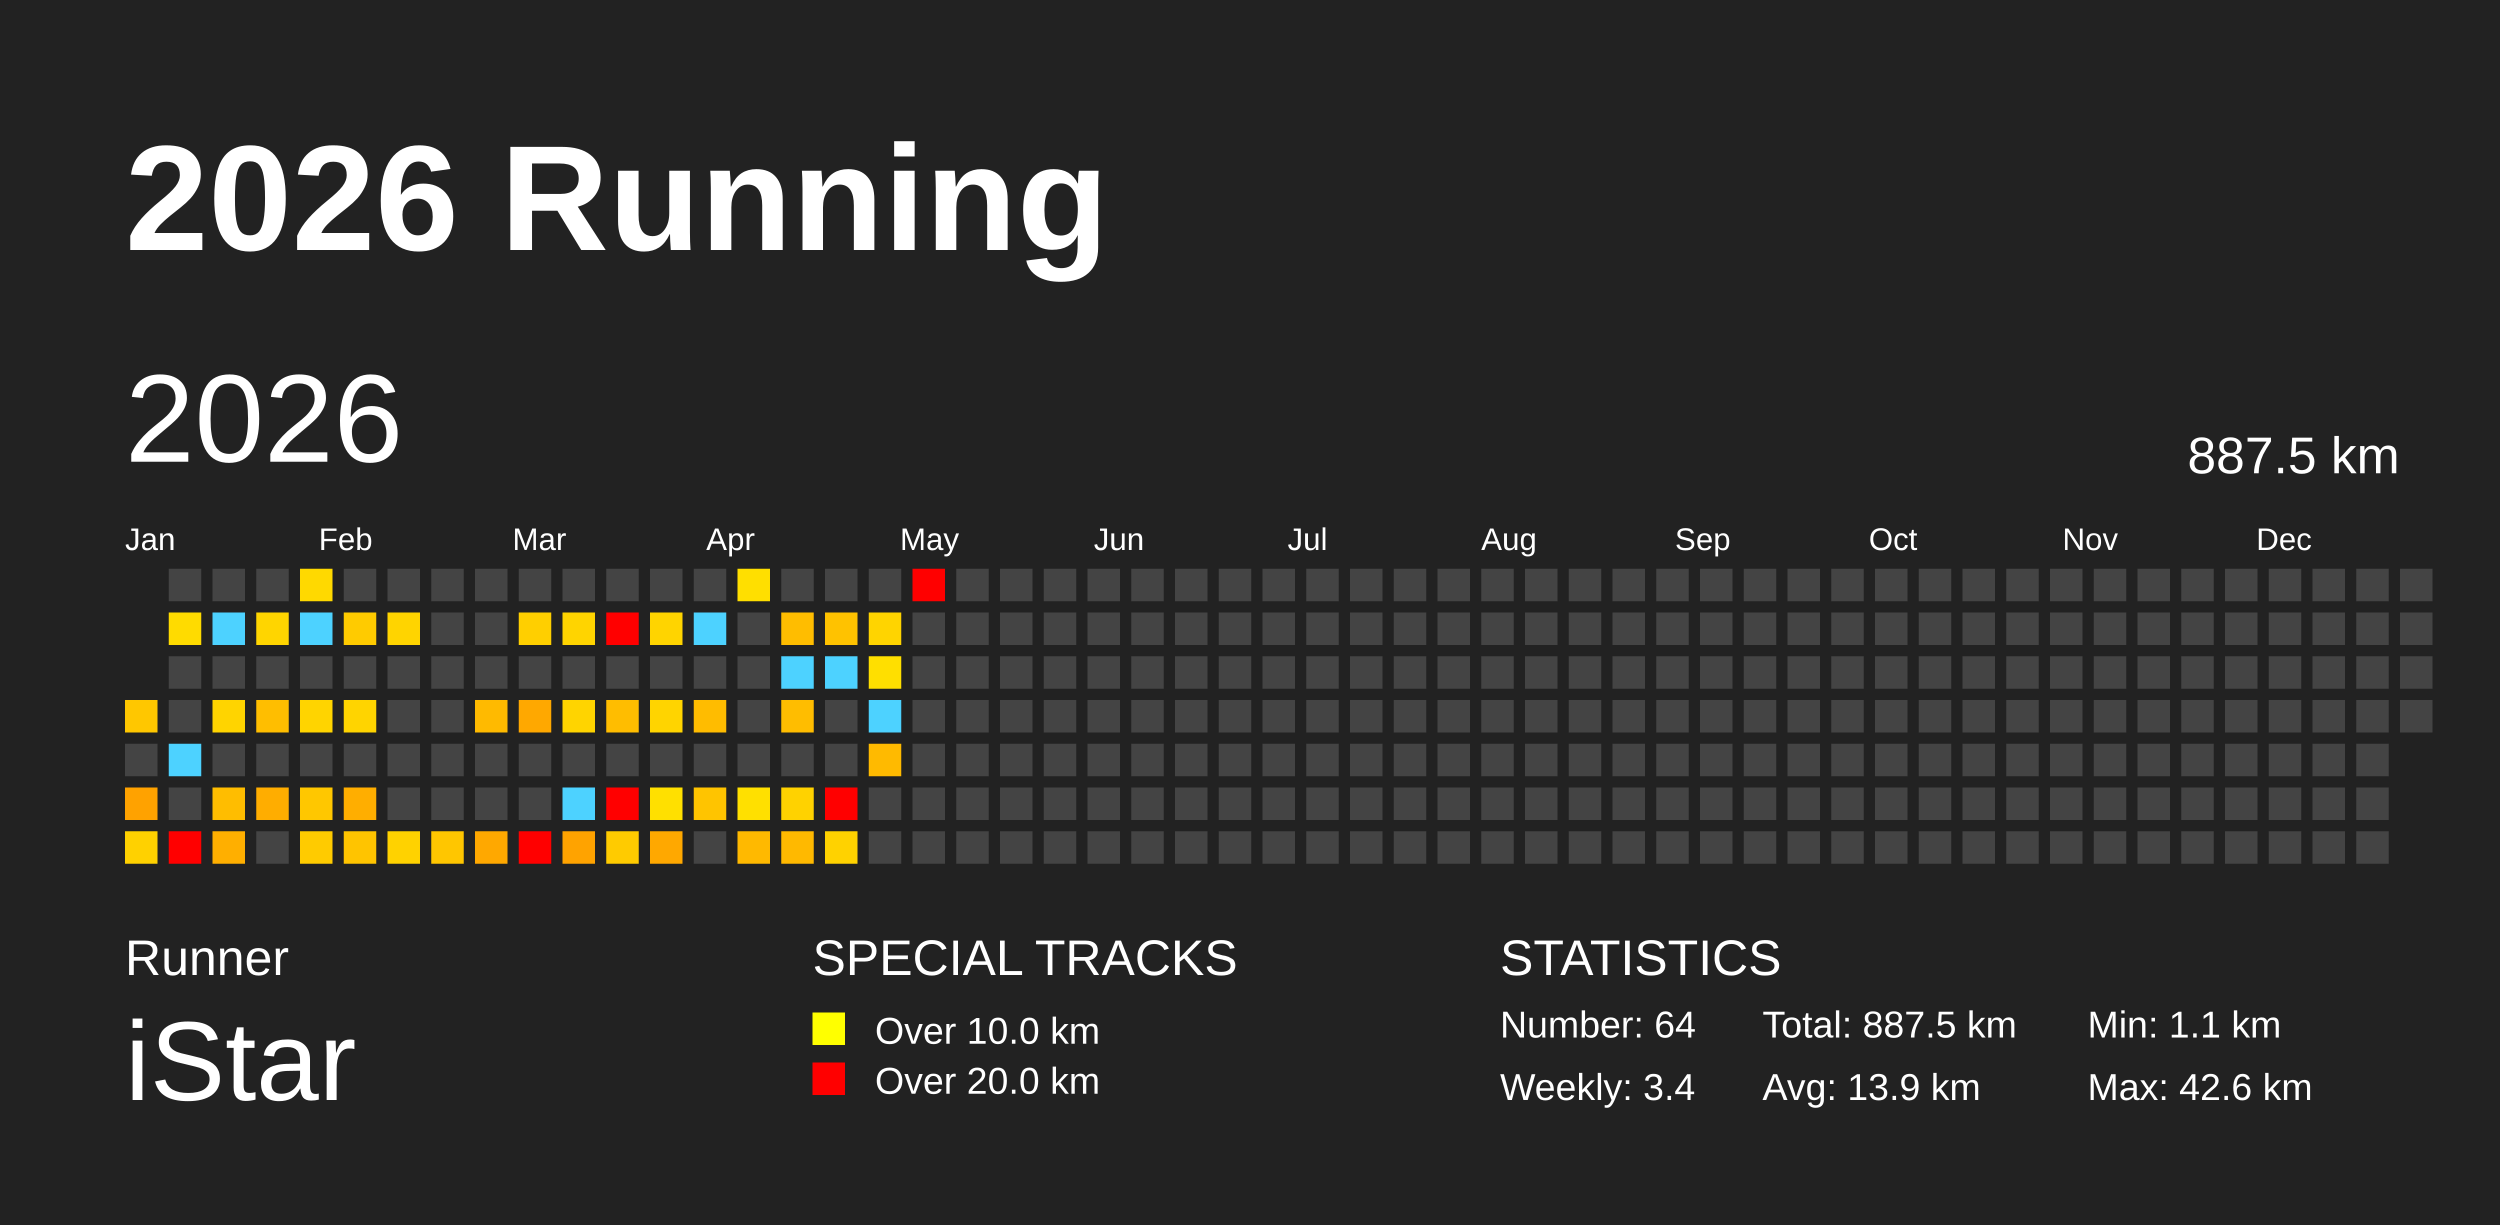
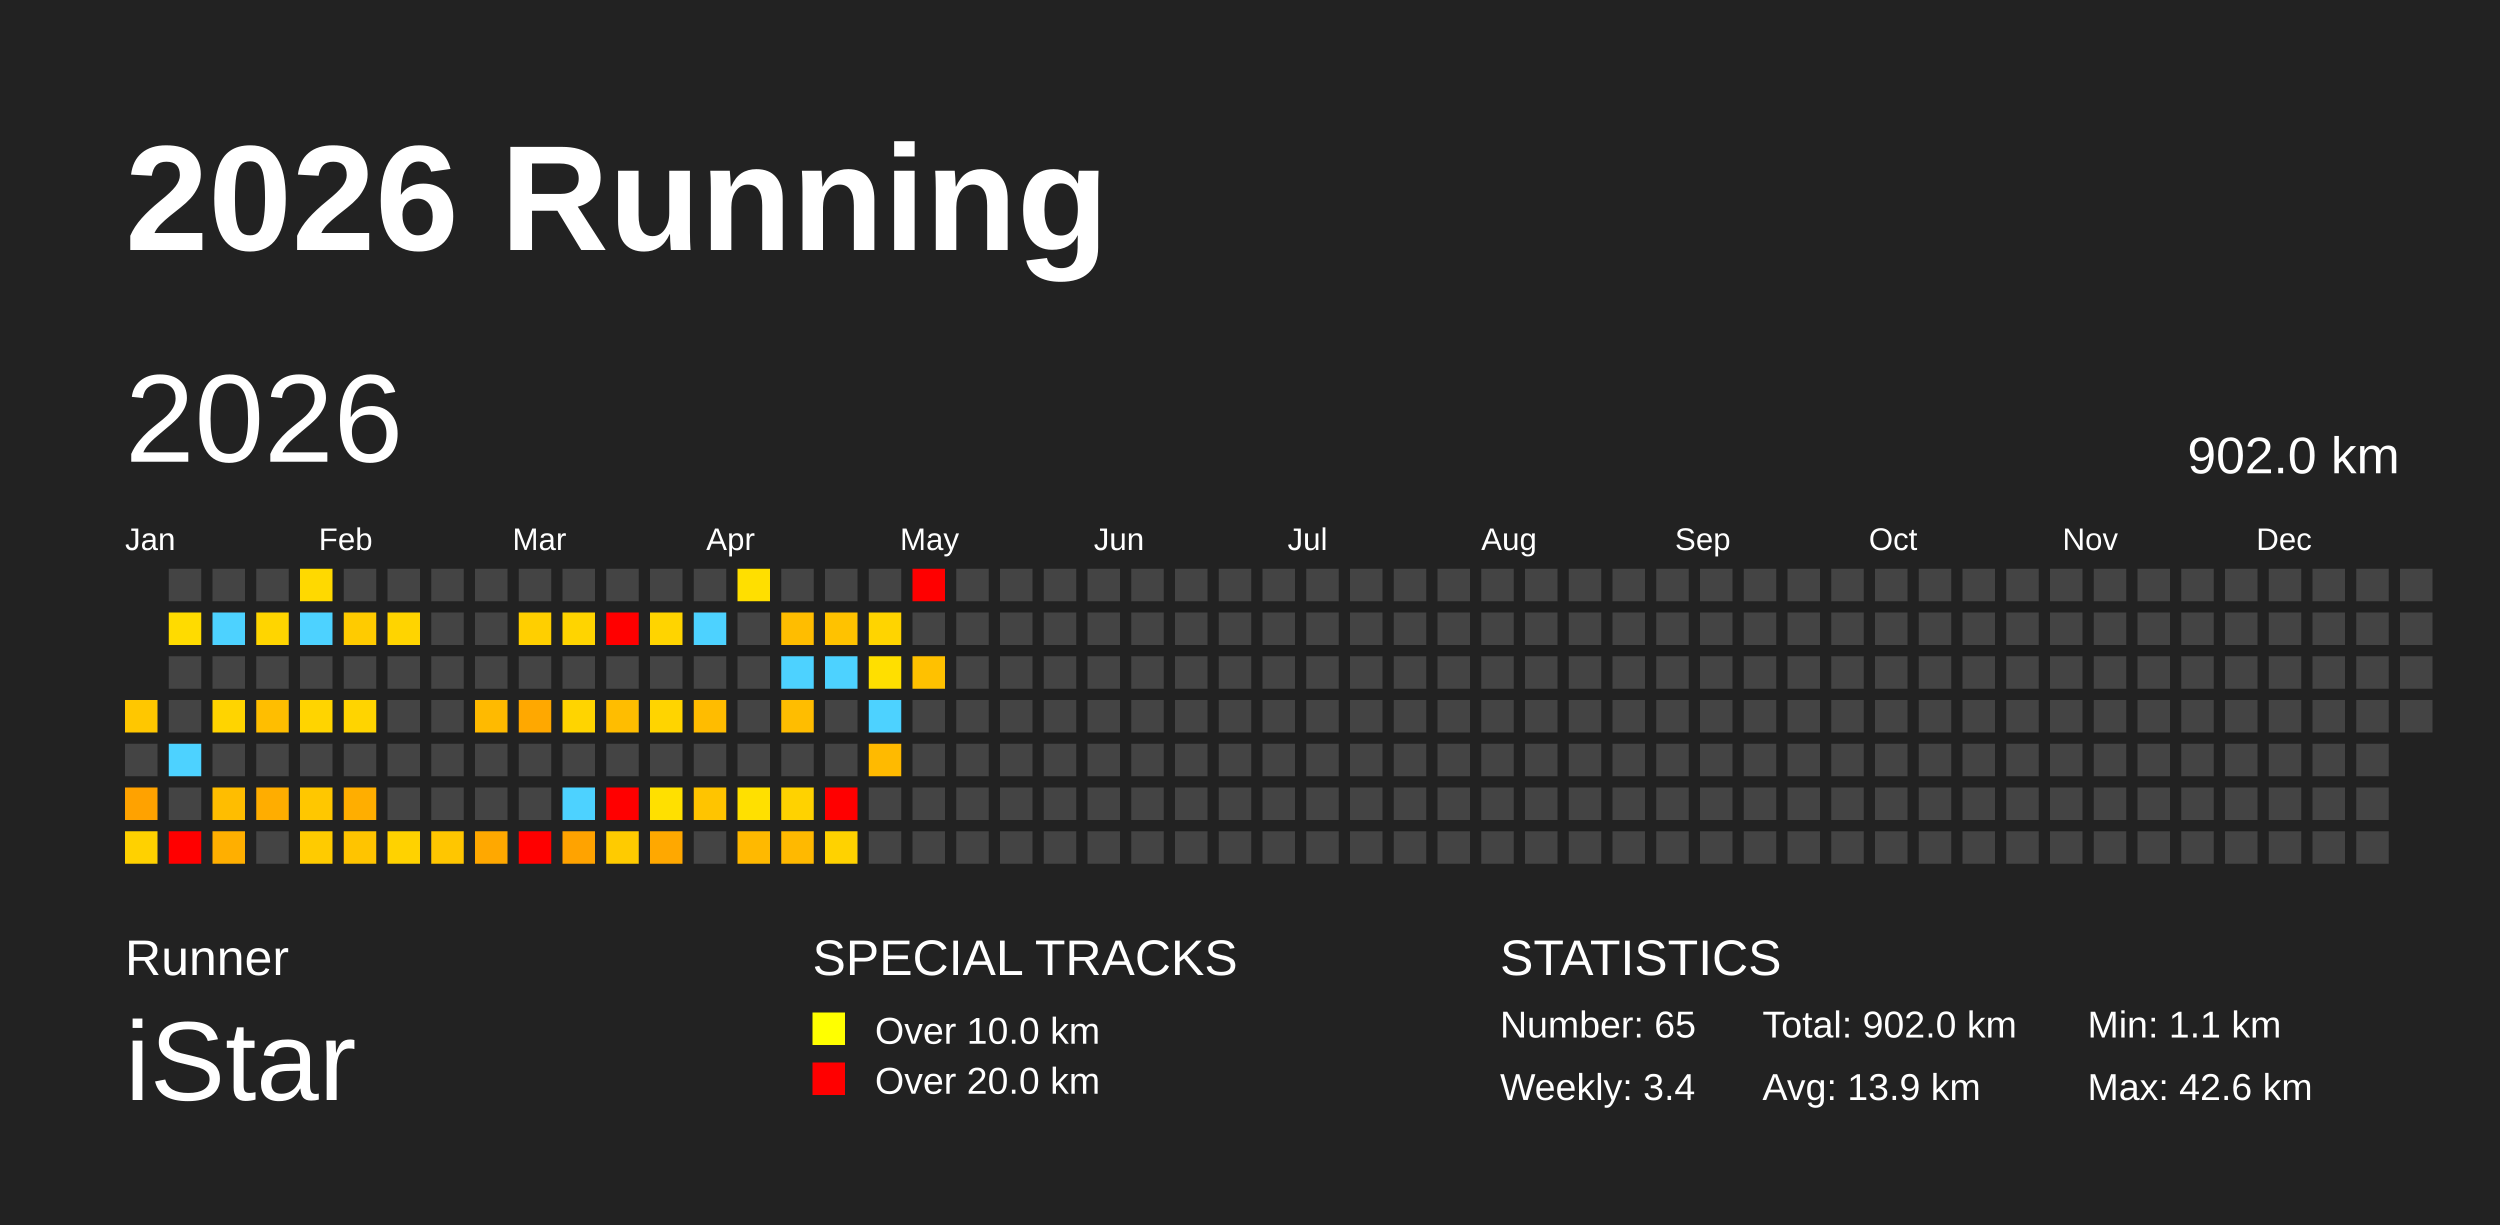
<svg xmlns="http://www.w3.org/2000/svg" baseProfile="full" height="98mm" version="1.1" viewBox="0,0,200,98" width="200mm">
  <defs />
  <rect fill="#222222" height="98" width="200" x="0" y="0" />
  <text fill="#FFFFFF" style="font-size:12px; font-family:Arial; font-weight:bold;" x="10" y="20">2026 Running</text>
  <text fill="#FFFFFF" style="font-size:4px; font-family:Arial" x="10" y="78">Runner</text>
  <text fill="#FFFFFF" style="font-size:9px; font-family:Arial" x="10" y="88">iStar</text>
  <text fill="#FFFFFF" style="font-size:4px; font-family:Arial" x="65" y="78">SPECIAL TRACKS</text>
  <rect fill="yellow" height="2.6" width="2.6" x="65" y="81" />
  <text fill="#FFFFFF" style="font-size:3px; font-family:Arial" x="70" y="83.5">Over 10.0 km</text>
  <rect fill="red" height="2.6" width="2.6" x="65" y="85" />
  <text fill="#FFFFFF" style="font-size:3px; font-family:Arial" x="70" y="87.5">Over 20.0 km</text>
  <text fill="#FFFFFF" style="font-size:4px; font-family:Arial" x="120" y="78">STATISTICS</text>
-   <text fill="#FFFFFF" style="font-size:3px; font-family:Arial" x="120" y="83">Number: 64</text>
+   <text fill="#FFFFFF" style="font-size:3px; font-family:Arial" x="120" y="83">Number: 65</text>
  <text fill="#FFFFFF" style="font-size:3px; font-family:Arial" x="120" y="88">Weekly: 3.4</text>
-   <text fill="#FFFFFF" style="font-size:3px; font-family:Arial" x="141" y="83">Total: 887.5 km</text>
+   <text fill="#FFFFFF" style="font-size:3px; font-family:Arial" x="141" y="83">Total: 902.0 km</text>
  <text fill="#FFFFFF" style="font-size:3px; font-family:Arial" x="141" y="88">Avg: 13.9 km</text>
  <text fill="#FFFFFF" style="font-size:3px; font-family:Arial" x="167" y="83">Min: 1.1 km</text>
  <text fill="#FFFFFF" style="font-size:3px; font-family:Arial" x="167" y="88">Max: 42.6 km</text>
  <text dominant-baseline="hanging" fill="#FFFFFF" style="font-size:10.0px; font-family:Arial;" x="10" y="30">2026</text>
-   <text dominant-baseline="hanging" fill="#FFFFFF" style="font-size:4.125px; font-family:Arial;" x="175" y="35">887.5 km</text>
+   <text dominant-baseline="hanging" fill="#FFFFFF" style="font-size:4.125px; font-family:Arial;" x="175" y="35">902.0 km</text>
  <text fill="#FFFFFF" style="font-size:2.5px; font-family:Arial" x="10.0" y="44">Jan</text>
  <text fill="#FFFFFF" style="font-size:2.5px; font-family:Arial" x="25.5" y="44">Feb</text>
  <text fill="#FFFFFF" style="font-size:2.5px; font-family:Arial" x="41.0" y="44">Mar</text>
  <text fill="#FFFFFF" style="font-size:2.5px; font-family:Arial" x="56.5" y="44">Apr</text>
  <text fill="#FFFFFF" style="font-size:2.5px; font-family:Arial" x="72.0" y="44">May</text>
  <text fill="#FFFFFF" style="font-size:2.5px; font-family:Arial" x="87.5" y="44">Jun</text>
  <text fill="#FFFFFF" style="font-size:2.5px; font-family:Arial" x="103.0" y="44">Jul</text>
  <text fill="#FFFFFF" style="font-size:2.5px; font-family:Arial" x="118.5" y="44">Aug</text>
  <text fill="#FFFFFF" style="font-size:2.5px; font-family:Arial" x="134.0" y="44">Sep</text>
  <text fill="#FFFFFF" style="font-size:2.5px; font-family:Arial" x="149.5" y="44">Oct</text>
  <text fill="#FFFFFF" style="font-size:2.5px; font-family:Arial" x="165.0" y="44">Nov</text>
  <text fill="#FFFFFF" style="font-size:2.5px; font-family:Arial" x="180.5" y="44">Dec</text>
  <rect fill="#ffc700" height="2.6" width="2.6" x="10.0" y="56.0" />
  <rect fill="#444444" height="2.6" width="2.6" x="10.0" y="59.5" />
  <rect fill="#ffa200" height="2.6" width="2.6" x="10.0" y="63.0" />
  <rect fill="#ffd100" height="2.6" width="2.6" x="10.0" y="66.5" />
  <rect fill="#444444" height="2.6" width="2.6" x="13.5" y="45.5" />
  <rect fill="#ffdb00" height="2.6" width="2.6" x="13.5" y="49.0" />
  <rect fill="#444444" height="2.6" width="2.6" x="13.5" y="52.5" />
  <rect fill="#444444" height="2.6" width="2.6" x="13.5" y="56.0" />
  <rect fill="#4dd2ff" height="2.6" width="2.6" x="13.5" y="59.5" />
  <rect fill="#444444" height="2.6" width="2.6" x="13.5" y="63.0" />
  <rect fill="red" height="2.6" width="2.6" x="13.5" y="66.5" />
  <rect fill="#444444" height="2.6" width="2.6" x="17.0" y="45.5" />
  <rect fill="#4dd2ff" height="2.6" width="2.6" x="17.0" y="49.0" />
  <rect fill="#444444" height="2.6" width="2.6" x="17.0" y="52.5" />
  <rect fill="#ffd400" height="2.6" width="2.6" x="17.0" y="56.0" />
  <rect fill="#444444" height="2.6" width="2.6" x="17.0" y="59.5" />
  <rect fill="#ffbd00" height="2.6" width="2.6" x="17.0" y="63.0" />
  <rect fill="#ffaf00" height="2.6" width="2.6" x="17.0" y="66.5" />
  <rect fill="#444444" height="2.6" width="2.6" x="20.5" y="45.5" />
  <rect fill="#ffd500" height="2.6" width="2.6" x="20.5" y="49.0" />
  <rect fill="#444444" height="2.6" width="2.6" x="20.5" y="52.5" />
  <rect fill="#ffbe00" height="2.6" width="2.6" x="20.5" y="56.0" />
  <rect fill="#444444" height="2.6" width="2.6" x="20.5" y="59.5" />
  <rect fill="#ffad00" height="2.6" width="2.6" x="20.5" y="63.0" />
  <rect fill="#444444" height="2.6" width="2.6" x="20.5" y="66.5" />
  <rect fill="#ffd900" height="2.6" width="2.6" x="24.0" y="45.5" />
  <rect fill="#4dd2ff" height="2.6" width="2.6" x="24.0" y="49.0" />
  <rect fill="#444444" height="2.6" width="2.6" x="24.0" y="52.5" />
  <rect fill="#ffd400" height="2.6" width="2.6" x="24.0" y="56.0" />
  <rect fill="#444444" height="2.6" width="2.6" x="24.0" y="59.5" />
  <rect fill="#ffc700" height="2.6" width="2.6" x="24.0" y="63.0" />
  <rect fill="#ffcb00" height="2.6" width="2.6" x="24.0" y="66.5" />
  <rect fill="#444444" height="2.6" width="2.6" x="27.5" y="45.5" />
  <rect fill="#ffcb00" height="2.6" width="2.6" x="27.5" y="49.0" />
  <rect fill="#444444" height="2.6" width="2.6" x="27.5" y="52.5" />
  <rect fill="#ffd400" height="2.6" width="2.6" x="27.5" y="56.0" />
  <rect fill="#444444" height="2.6" width="2.6" x="27.5" y="59.5" />
  <rect fill="#ffae00" height="2.6" width="2.6" x="27.5" y="63.0" />
  <rect fill="#ffc400" height="2.6" width="2.6" x="27.5" y="66.5" />
  <rect fill="#444444" height="2.6" width="2.6" x="31.0" y="45.5" />
  <rect fill="#ffd400" height="2.6" width="2.6" x="31.0" y="49.0" />
  <rect fill="#444444" height="2.6" width="2.6" x="31.0" y="52.5" />
  <rect fill="#444444" height="2.6" width="2.6" x="31.0" y="56.0" />
  <rect fill="#444444" height="2.6" width="2.6" x="31.0" y="59.5" />
  <rect fill="#444444" height="2.6" width="2.6" x="31.0" y="63.0" />
  <rect fill="#ffd200" height="2.6" width="2.6" x="31.0" y="66.5" />
  <rect fill="#444444" height="2.6" width="2.6" x="34.5" y="45.5" />
  <rect fill="#444444" height="2.6" width="2.6" x="34.5" y="49.0" />
  <rect fill="#444444" height="2.6" width="2.6" x="34.5" y="52.5" />
  <rect fill="#444444" height="2.6" width="2.6" x="34.5" y="56.0" />
  <rect fill="#444444" height="2.6" width="2.6" x="34.5" y="59.5" />
  <rect fill="#444444" height="2.6" width="2.6" x="34.5" y="63.0" />
  <rect fill="#ffc600" height="2.6" width="2.6" x="34.5" y="66.5" />
  <rect fill="#444444" height="2.6" width="2.6" x="38.0" y="45.5" />
  <rect fill="#444444" height="2.6" width="2.6" x="38.0" y="49.0" />
  <rect fill="#444444" height="2.6" width="2.6" x="38.0" y="52.5" />
  <rect fill="#ffba00" height="2.6" width="2.6" x="38.0" y="56.0" />
  <rect fill="#444444" height="2.6" width="2.6" x="38.0" y="59.5" />
  <rect fill="#444444" height="2.6" width="2.6" x="38.0" y="63.0" />
  <rect fill="#ffa800" height="2.6" width="2.6" x="38.0" y="66.5" />
  <rect fill="#444444" height="2.6" width="2.6" x="41.5" y="45.5" />
  <rect fill="#ffcf00" height="2.6" width="2.6" x="41.5" y="49.0" />
  <rect fill="#444444" height="2.6" width="2.6" x="41.5" y="52.5" />
  <rect fill="#ffa800" height="2.6" width="2.6" x="41.5" y="56.0" />
  <rect fill="#444444" height="2.6" width="2.6" x="41.5" y="59.5" />
  <rect fill="#444444" height="2.6" width="2.6" x="41.5" y="63.0" />
  <rect fill="red" height="2.6" width="2.6" x="41.5" y="66.5" />
  <rect fill="#444444" height="2.6" width="2.6" x="45.0" y="45.5" />
  <rect fill="#ffd400" height="2.6" width="2.6" x="45.0" y="49.0" />
  <rect fill="#444444" height="2.6" width="2.6" x="45.0" y="52.5" />
  <rect fill="#ffd400" height="2.6" width="2.6" x="45.0" y="56.0" />
  <rect fill="#444444" height="2.6" width="2.6" x="45.0" y="59.5" />
  <rect fill="#4dd2ff" height="2.6" width="2.6" x="45.0" y="63.0" />
  <rect fill="#ffa300" height="2.6" width="2.6" x="45.0" y="66.5" />
  <rect fill="#444444" height="2.6" width="2.6" x="48.5" y="45.5" />
  <rect fill="red" height="2.6" width="2.6" x="48.5" y="49.0" />
  <rect fill="#444444" height="2.6" width="2.6" x="48.5" y="52.5" />
  <rect fill="#ffbd00" height="2.6" width="2.6" x="48.5" y="56.0" />
  <rect fill="#444444" height="2.6" width="2.6" x="48.5" y="59.5" />
  <rect fill="red" height="2.6" width="2.6" x="48.5" y="63.0" />
  <rect fill="#ffcb00" height="2.6" width="2.6" x="48.5" y="66.5" />
  <rect fill="#444444" height="2.6" width="2.6" x="52.0" y="45.5" />
  <rect fill="#ffd400" height="2.6" width="2.6" x="52.0" y="49.0" />
  <rect fill="#444444" height="2.6" width="2.6" x="52.0" y="52.5" />
  <rect fill="#ffd400" height="2.6" width="2.6" x="52.0" y="56.0" />
  <rect fill="#444444" height="2.6" width="2.6" x="52.0" y="59.5" />
  <rect fill="#ffe000" height="2.6" width="2.6" x="52.0" y="63.0" />
  <rect fill="#ffa800" height="2.6" width="2.6" x="52.0" y="66.5" />
  <rect fill="#444444" height="2.6" width="2.6" x="55.5" y="45.5" />
  <rect fill="#4dd2ff" height="2.6" width="2.6" x="55.5" y="49.0" />
  <rect fill="#444444" height="2.6" width="2.6" x="55.5" y="52.5" />
  <rect fill="#ffbc00" height="2.6" width="2.6" x="55.5" y="56.0" />
  <rect fill="#444444" height="2.6" width="2.6" x="55.5" y="59.5" />
  <rect fill="#ffc400" height="2.6" width="2.6" x="55.5" y="63.0" />
  <rect fill="#444444" height="2.6" width="2.6" x="55.5" y="66.5" />
  <rect fill="#ffdf00" height="2.6" width="2.6" x="59.0" y="45.5" />
  <rect fill="#444444" height="2.6" width="2.6" x="59.0" y="49.0" />
  <rect fill="#444444" height="2.6" width="2.6" x="59.0" y="52.5" />
  <rect fill="#444444" height="2.6" width="2.6" x="59.0" y="56.0" />
  <rect fill="#444444" height="2.6" width="2.6" x="59.0" y="59.5" />
  <rect fill="#ffe000" height="2.6" width="2.6" x="59.0" y="63.0" />
  <rect fill="#ffb900" height="2.6" width="2.6" x="59.0" y="66.5" />
  <rect fill="#444444" height="2.6" width="2.6" x="62.5" y="45.5" />
  <rect fill="#ffbd00" height="2.6" width="2.6" x="62.5" y="49.0" />
  <rect fill="#4dd2ff" height="2.6" width="2.6" x="62.5" y="52.5" />
  <rect fill="#ffbd00" height="2.6" width="2.6" x="62.5" y="56.0" />
  <rect fill="#444444" height="2.6" width="2.6" x="62.5" y="59.5" />
  <rect fill="#ffd200" height="2.6" width="2.6" x="62.5" y="63.0" />
  <rect fill="#ffb900" height="2.6" width="2.6" x="62.5" y="66.5" />
  <rect fill="#444444" height="2.6" width="2.6" x="66.0" y="45.5" />
  <rect fill="#ffc200" height="2.6" width="2.6" x="66.0" y="49.0" />
  <rect fill="#4dd2ff" height="2.6" width="2.6" x="66.0" y="52.5" />
  <rect fill="#444444" height="2.6" width="2.6" x="66.0" y="56.0" />
  <rect fill="#444444" height="2.6" width="2.6" x="66.0" y="59.5" />
  <rect fill="red" height="2.6" width="2.6" x="66.0" y="63.0" />
  <rect fill="#ffd200" height="2.6" width="2.6" x="66.0" y="66.5" />
  <rect fill="#444444" height="2.6" width="2.6" x="69.5" y="45.5" />
  <rect fill="#ffd400" height="2.6" width="2.6" x="69.5" y="49.0" />
  <rect fill="#ffdf00" height="2.6" width="2.6" x="69.5" y="52.5" />
  <rect fill="#4dd2ff" height="2.6" width="2.6" x="69.5" y="56.0" />
  <rect fill="#ffba00" height="2.6" width="2.6" x="69.5" y="59.5" />
  <rect fill="#444444" height="2.6" width="2.6" x="69.5" y="63.0" />
  <rect fill="#444444" height="2.6" width="2.6" x="69.5" y="66.5" />
  <rect fill="red" height="2.6" width="2.6" x="73.0" y="45.5" />
  <rect fill="#444444" height="2.6" width="2.6" x="73.0" y="49.0" />
-   <rect fill="#444444" height="2.6" width="2.6" x="73.0" y="52.5" />
+   <rect fill="#ffc100" height="2.6" width="2.6" x="73.0" y="52.5" />
  <rect fill="#444444" height="2.6" width="2.6" x="73.0" y="56.0" />
  <rect fill="#444444" height="2.6" width="2.6" x="73.0" y="59.5" />
  <rect fill="#444444" height="2.6" width="2.6" x="73.0" y="63.0" />
  <rect fill="#444444" height="2.6" width="2.6" x="73.0" y="66.5" />
  <rect fill="#444444" height="2.6" width="2.6" x="76.5" y="45.5" />
  <rect fill="#444444" height="2.6" width="2.6" x="76.5" y="49.0" />
  <rect fill="#444444" height="2.6" width="2.6" x="76.5" y="52.5" />
  <rect fill="#444444" height="2.6" width="2.6" x="76.5" y="56.0" />
  <rect fill="#444444" height="2.6" width="2.6" x="76.5" y="59.5" />
  <rect fill="#444444" height="2.6" width="2.6" x="76.5" y="63.0" />
  <rect fill="#444444" height="2.6" width="2.6" x="76.5" y="66.5" />
  <rect fill="#444444" height="2.6" width="2.6" x="80.0" y="45.5" />
  <rect fill="#444444" height="2.6" width="2.6" x="80.0" y="49.0" />
  <rect fill="#444444" height="2.6" width="2.6" x="80.0" y="52.5" />
  <rect fill="#444444" height="2.6" width="2.6" x="80.0" y="56.0" />
  <rect fill="#444444" height="2.6" width="2.6" x="80.0" y="59.5" />
  <rect fill="#444444" height="2.6" width="2.6" x="80.0" y="63.0" />
  <rect fill="#444444" height="2.6" width="2.6" x="80.0" y="66.5" />
  <rect fill="#444444" height="2.6" width="2.6" x="83.5" y="45.5" />
  <rect fill="#444444" height="2.6" width="2.6" x="83.5" y="49.0" />
  <rect fill="#444444" height="2.6" width="2.6" x="83.5" y="52.5" />
  <rect fill="#444444" height="2.6" width="2.6" x="83.5" y="56.0" />
  <rect fill="#444444" height="2.6" width="2.6" x="83.5" y="59.5" />
  <rect fill="#444444" height="2.6" width="2.6" x="83.5" y="63.0" />
  <rect fill="#444444" height="2.6" width="2.6" x="83.5" y="66.5" />
  <rect fill="#444444" height="2.6" width="2.6" x="87.0" y="45.5" />
  <rect fill="#444444" height="2.6" width="2.6" x="87.0" y="49.0" />
  <rect fill="#444444" height="2.6" width="2.6" x="87.0" y="52.5" />
  <rect fill="#444444" height="2.6" width="2.6" x="87.0" y="56.0" />
  <rect fill="#444444" height="2.6" width="2.6" x="87.0" y="59.5" />
  <rect fill="#444444" height="2.6" width="2.6" x="87.0" y="63.0" />
  <rect fill="#444444" height="2.6" width="2.6" x="87.0" y="66.5" />
  <rect fill="#444444" height="2.6" width="2.6" x="90.5" y="45.5" />
  <rect fill="#444444" height="2.6" width="2.6" x="90.5" y="49.0" />
  <rect fill="#444444" height="2.6" width="2.6" x="90.5" y="52.5" />
  <rect fill="#444444" height="2.6" width="2.6" x="90.5" y="56.0" />
  <rect fill="#444444" height="2.6" width="2.6" x="90.5" y="59.5" />
  <rect fill="#444444" height="2.6" width="2.6" x="90.5" y="63.0" />
  <rect fill="#444444" height="2.6" width="2.6" x="90.5" y="66.5" />
  <rect fill="#444444" height="2.6" width="2.6" x="94.0" y="45.5" />
  <rect fill="#444444" height="2.6" width="2.6" x="94.0" y="49.0" />
  <rect fill="#444444" height="2.6" width="2.6" x="94.0" y="52.5" />
  <rect fill="#444444" height="2.6" width="2.6" x="94.0" y="56.0" />
  <rect fill="#444444" height="2.6" width="2.6" x="94.0" y="59.5" />
  <rect fill="#444444" height="2.6" width="2.6" x="94.0" y="63.0" />
  <rect fill="#444444" height="2.6" width="2.6" x="94.0" y="66.5" />
  <rect fill="#444444" height="2.6" width="2.6" x="97.5" y="45.5" />
  <rect fill="#444444" height="2.6" width="2.6" x="97.5" y="49.0" />
  <rect fill="#444444" height="2.6" width="2.6" x="97.5" y="52.5" />
  <rect fill="#444444" height="2.6" width="2.6" x="97.5" y="56.0" />
  <rect fill="#444444" height="2.6" width="2.6" x="97.5" y="59.5" />
  <rect fill="#444444" height="2.6" width="2.6" x="97.5" y="63.0" />
  <rect fill="#444444" height="2.6" width="2.6" x="97.5" y="66.5" />
  <rect fill="#444444" height="2.6" width="2.6" x="101.0" y="45.5" />
  <rect fill="#444444" height="2.6" width="2.6" x="101.0" y="49.0" />
  <rect fill="#444444" height="2.6" width="2.6" x="101.0" y="52.5" />
  <rect fill="#444444" height="2.6" width="2.6" x="101.0" y="56.0" />
  <rect fill="#444444" height="2.6" width="2.6" x="101.0" y="59.5" />
  <rect fill="#444444" height="2.6" width="2.6" x="101.0" y="63.0" />
  <rect fill="#444444" height="2.6" width="2.6" x="101.0" y="66.5" />
  <rect fill="#444444" height="2.6" width="2.6" x="104.5" y="45.5" />
  <rect fill="#444444" height="2.6" width="2.6" x="104.5" y="49.0" />
  <rect fill="#444444" height="2.6" width="2.6" x="104.5" y="52.5" />
  <rect fill="#444444" height="2.6" width="2.6" x="104.5" y="56.0" />
  <rect fill="#444444" height="2.6" width="2.6" x="104.5" y="59.5" />
  <rect fill="#444444" height="2.6" width="2.6" x="104.5" y="63.0" />
  <rect fill="#444444" height="2.6" width="2.6" x="104.5" y="66.5" />
  <rect fill="#444444" height="2.6" width="2.6" x="108.0" y="45.5" />
  <rect fill="#444444" height="2.6" width="2.6" x="108.0" y="49.0" />
  <rect fill="#444444" height="2.6" width="2.6" x="108.0" y="52.5" />
  <rect fill="#444444" height="2.6" width="2.6" x="108.0" y="56.0" />
  <rect fill="#444444" height="2.6" width="2.6" x="108.0" y="59.5" />
  <rect fill="#444444" height="2.6" width="2.6" x="108.0" y="63.0" />
  <rect fill="#444444" height="2.6" width="2.6" x="108.0" y="66.5" />
  <rect fill="#444444" height="2.6" width="2.6" x="111.5" y="45.5" />
  <rect fill="#444444" height="2.6" width="2.6" x="111.5" y="49.0" />
  <rect fill="#444444" height="2.6" width="2.6" x="111.5" y="52.5" />
  <rect fill="#444444" height="2.6" width="2.6" x="111.5" y="56.0" />
  <rect fill="#444444" height="2.6" width="2.6" x="111.5" y="59.5" />
  <rect fill="#444444" height="2.6" width="2.6" x="111.5" y="63.0" />
  <rect fill="#444444" height="2.6" width="2.6" x="111.5" y="66.5" />
  <rect fill="#444444" height="2.6" width="2.6" x="115.0" y="45.5" />
  <rect fill="#444444" height="2.6" width="2.6" x="115.0" y="49.0" />
  <rect fill="#444444" height="2.6" width="2.6" x="115.0" y="52.5" />
  <rect fill="#444444" height="2.6" width="2.6" x="115.0" y="56.0" />
  <rect fill="#444444" height="2.6" width="2.6" x="115.0" y="59.5" />
  <rect fill="#444444" height="2.6" width="2.6" x="115.0" y="63.0" />
  <rect fill="#444444" height="2.6" width="2.6" x="115.0" y="66.5" />
  <rect fill="#444444" height="2.6" width="2.6" x="118.5" y="45.5" />
  <rect fill="#444444" height="2.6" width="2.6" x="118.5" y="49.0" />
  <rect fill="#444444" height="2.6" width="2.6" x="118.5" y="52.5" />
  <rect fill="#444444" height="2.6" width="2.6" x="118.5" y="56.0" />
  <rect fill="#444444" height="2.6" width="2.6" x="118.5" y="59.5" />
  <rect fill="#444444" height="2.6" width="2.6" x="118.5" y="63.0" />
  <rect fill="#444444" height="2.6" width="2.6" x="118.5" y="66.5" />
  <rect fill="#444444" height="2.6" width="2.6" x="122.0" y="45.5" />
  <rect fill="#444444" height="2.6" width="2.6" x="122.0" y="49.0" />
  <rect fill="#444444" height="2.6" width="2.6" x="122.0" y="52.5" />
  <rect fill="#444444" height="2.6" width="2.6" x="122.0" y="56.0" />
  <rect fill="#444444" height="2.6" width="2.6" x="122.0" y="59.5" />
  <rect fill="#444444" height="2.6" width="2.6" x="122.0" y="63.0" />
  <rect fill="#444444" height="2.6" width="2.6" x="122.0" y="66.5" />
  <rect fill="#444444" height="2.6" width="2.6" x="125.5" y="45.5" />
  <rect fill="#444444" height="2.6" width="2.6" x="125.5" y="49.0" />
  <rect fill="#444444" height="2.6" width="2.6" x="125.5" y="52.5" />
  <rect fill="#444444" height="2.6" width="2.6" x="125.5" y="56.0" />
  <rect fill="#444444" height="2.6" width="2.6" x="125.5" y="59.5" />
  <rect fill="#444444" height="2.6" width="2.6" x="125.5" y="63.0" />
  <rect fill="#444444" height="2.6" width="2.6" x="125.5" y="66.5" />
  <rect fill="#444444" height="2.6" width="2.6" x="129.0" y="45.5" />
  <rect fill="#444444" height="2.6" width="2.6" x="129.0" y="49.0" />
  <rect fill="#444444" height="2.6" width="2.6" x="129.0" y="52.5" />
  <rect fill="#444444" height="2.6" width="2.6" x="129.0" y="56.0" />
  <rect fill="#444444" height="2.6" width="2.6" x="129.0" y="59.5" />
  <rect fill="#444444" height="2.6" width="2.6" x="129.0" y="63.0" />
  <rect fill="#444444" height="2.6" width="2.6" x="129.0" y="66.5" />
  <rect fill="#444444" height="2.6" width="2.6" x="132.5" y="45.5" />
  <rect fill="#444444" height="2.6" width="2.6" x="132.5" y="49.0" />
  <rect fill="#444444" height="2.6" width="2.6" x="132.5" y="52.5" />
  <rect fill="#444444" height="2.6" width="2.6" x="132.5" y="56.0" />
  <rect fill="#444444" height="2.6" width="2.6" x="132.5" y="59.5" />
  <rect fill="#444444" height="2.6" width="2.6" x="132.5" y="63.0" />
  <rect fill="#444444" height="2.6" width="2.6" x="132.5" y="66.5" />
  <rect fill="#444444" height="2.6" width="2.6" x="136.0" y="45.5" />
  <rect fill="#444444" height="2.6" width="2.6" x="136.0" y="49.0" />
  <rect fill="#444444" height="2.6" width="2.6" x="136.0" y="52.5" />
  <rect fill="#444444" height="2.6" width="2.6" x="136.0" y="56.0" />
  <rect fill="#444444" height="2.6" width="2.6" x="136.0" y="59.5" />
  <rect fill="#444444" height="2.6" width="2.6" x="136.0" y="63.0" />
  <rect fill="#444444" height="2.6" width="2.6" x="136.0" y="66.5" />
  <rect fill="#444444" height="2.6" width="2.6" x="139.5" y="45.5" />
  <rect fill="#444444" height="2.6" width="2.6" x="139.5" y="49.0" />
  <rect fill="#444444" height="2.6" width="2.6" x="139.5" y="52.5" />
  <rect fill="#444444" height="2.6" width="2.6" x="139.5" y="56.0" />
  <rect fill="#444444" height="2.6" width="2.6" x="139.5" y="59.5" />
  <rect fill="#444444" height="2.6" width="2.6" x="139.5" y="63.0" />
  <rect fill="#444444" height="2.6" width="2.6" x="139.5" y="66.5" />
  <rect fill="#444444" height="2.6" width="2.6" x="143.0" y="45.5" />
  <rect fill="#444444" height="2.6" width="2.6" x="143.0" y="49.0" />
  <rect fill="#444444" height="2.6" width="2.6" x="143.0" y="52.5" />
  <rect fill="#444444" height="2.6" width="2.6" x="143.0" y="56.0" />
  <rect fill="#444444" height="2.6" width="2.6" x="143.0" y="59.5" />
  <rect fill="#444444" height="2.6" width="2.6" x="143.0" y="63.0" />
  <rect fill="#444444" height="2.6" width="2.6" x="143.0" y="66.5" />
  <rect fill="#444444" height="2.6" width="2.6" x="146.5" y="45.5" />
  <rect fill="#444444" height="2.6" width="2.6" x="146.5" y="49.0" />
  <rect fill="#444444" height="2.6" width="2.6" x="146.5" y="52.5" />
  <rect fill="#444444" height="2.6" width="2.6" x="146.5" y="56.0" />
  <rect fill="#444444" height="2.6" width="2.6" x="146.5" y="59.5" />
  <rect fill="#444444" height="2.6" width="2.6" x="146.5" y="63.0" />
  <rect fill="#444444" height="2.6" width="2.6" x="146.5" y="66.5" />
  <rect fill="#444444" height="2.6" width="2.6" x="150.0" y="45.5" />
  <rect fill="#444444" height="2.6" width="2.6" x="150.0" y="49.0" />
  <rect fill="#444444" height="2.6" width="2.6" x="150.0" y="52.5" />
  <rect fill="#444444" height="2.6" width="2.6" x="150.0" y="56.0" />
  <rect fill="#444444" height="2.6" width="2.6" x="150.0" y="59.5" />
  <rect fill="#444444" height="2.6" width="2.6" x="150.0" y="63.0" />
  <rect fill="#444444" height="2.6" width="2.6" x="150.0" y="66.5" />
  <rect fill="#444444" height="2.6" width="2.6" x="153.5" y="45.5" />
  <rect fill="#444444" height="2.6" width="2.6" x="153.5" y="49.0" />
  <rect fill="#444444" height="2.6" width="2.6" x="153.5" y="52.5" />
  <rect fill="#444444" height="2.6" width="2.6" x="153.5" y="56.0" />
  <rect fill="#444444" height="2.6" width="2.6" x="153.5" y="59.5" />
  <rect fill="#444444" height="2.6" width="2.6" x="153.5" y="63.0" />
  <rect fill="#444444" height="2.6" width="2.6" x="153.5" y="66.5" />
  <rect fill="#444444" height="2.6" width="2.6" x="157.0" y="45.5" />
  <rect fill="#444444" height="2.6" width="2.6" x="157.0" y="49.0" />
  <rect fill="#444444" height="2.6" width="2.6" x="157.0" y="52.5" />
  <rect fill="#444444" height="2.6" width="2.6" x="157.0" y="56.0" />
  <rect fill="#444444" height="2.6" width="2.6" x="157.0" y="59.5" />
  <rect fill="#444444" height="2.6" width="2.6" x="157.0" y="63.0" />
  <rect fill="#444444" height="2.6" width="2.6" x="157.0" y="66.5" />
  <rect fill="#444444" height="2.6" width="2.6" x="160.5" y="45.5" />
  <rect fill="#444444" height="2.6" width="2.6" x="160.5" y="49.0" />
  <rect fill="#444444" height="2.6" width="2.6" x="160.5" y="52.5" />
  <rect fill="#444444" height="2.6" width="2.6" x="160.5" y="56.0" />
  <rect fill="#444444" height="2.6" width="2.6" x="160.5" y="59.5" />
  <rect fill="#444444" height="2.6" width="2.6" x="160.5" y="63.0" />
  <rect fill="#444444" height="2.6" width="2.6" x="160.5" y="66.5" />
  <rect fill="#444444" height="2.6" width="2.6" x="164.0" y="45.5" />
  <rect fill="#444444" height="2.6" width="2.6" x="164.0" y="49.0" />
  <rect fill="#444444" height="2.6" width="2.6" x="164.0" y="52.5" />
  <rect fill="#444444" height="2.6" width="2.6" x="164.0" y="56.0" />
  <rect fill="#444444" height="2.6" width="2.6" x="164.0" y="59.5" />
  <rect fill="#444444" height="2.6" width="2.6" x="164.0" y="63.0" />
  <rect fill="#444444" height="2.6" width="2.6" x="164.0" y="66.5" />
  <rect fill="#444444" height="2.6" width="2.6" x="167.5" y="45.5" />
  <rect fill="#444444" height="2.6" width="2.6" x="167.5" y="49.0" />
  <rect fill="#444444" height="2.6" width="2.6" x="167.5" y="52.5" />
  <rect fill="#444444" height="2.6" width="2.6" x="167.5" y="56.0" />
  <rect fill="#444444" height="2.6" width="2.6" x="167.5" y="59.5" />
  <rect fill="#444444" height="2.6" width="2.6" x="167.5" y="63.0" />
  <rect fill="#444444" height="2.6" width="2.6" x="167.5" y="66.5" />
  <rect fill="#444444" height="2.6" width="2.6" x="171.0" y="45.5" />
  <rect fill="#444444" height="2.6" width="2.6" x="171.0" y="49.0" />
  <rect fill="#444444" height="2.6" width="2.6" x="171.0" y="52.5" />
  <rect fill="#444444" height="2.6" width="2.6" x="171.0" y="56.0" />
  <rect fill="#444444" height="2.6" width="2.6" x="171.0" y="59.5" />
  <rect fill="#444444" height="2.6" width="2.6" x="171.0" y="63.0" />
  <rect fill="#444444" height="2.6" width="2.6" x="171.0" y="66.5" />
  <rect fill="#444444" height="2.6" width="2.6" x="174.5" y="45.5" />
  <rect fill="#444444" height="2.6" width="2.6" x="174.5" y="49.0" />
  <rect fill="#444444" height="2.6" width="2.6" x="174.5" y="52.5" />
  <rect fill="#444444" height="2.6" width="2.6" x="174.5" y="56.0" />
  <rect fill="#444444" height="2.6" width="2.6" x="174.5" y="59.5" />
  <rect fill="#444444" height="2.6" width="2.6" x="174.5" y="63.0" />
  <rect fill="#444444" height="2.6" width="2.6" x="174.5" y="66.5" />
  <rect fill="#444444" height="2.6" width="2.6" x="178.0" y="45.5" />
  <rect fill="#444444" height="2.6" width="2.6" x="178.0" y="49.0" />
  <rect fill="#444444" height="2.6" width="2.6" x="178.0" y="52.5" />
  <rect fill="#444444" height="2.6" width="2.6" x="178.0" y="56.0" />
  <rect fill="#444444" height="2.6" width="2.6" x="178.0" y="59.5" />
  <rect fill="#444444" height="2.6" width="2.6" x="178.0" y="63.0" />
  <rect fill="#444444" height="2.6" width="2.6" x="178.0" y="66.5" />
  <rect fill="#444444" height="2.6" width="2.6" x="181.5" y="45.5" />
  <rect fill="#444444" height="2.6" width="2.6" x="181.5" y="49.0" />
  <rect fill="#444444" height="2.6" width="2.6" x="181.5" y="52.5" />
  <rect fill="#444444" height="2.6" width="2.6" x="181.5" y="56.0" />
  <rect fill="#444444" height="2.6" width="2.6" x="181.5" y="59.5" />
  <rect fill="#444444" height="2.6" width="2.6" x="181.5" y="63.0" />
  <rect fill="#444444" height="2.6" width="2.6" x="181.5" y="66.5" />
  <rect fill="#444444" height="2.6" width="2.6" x="185.0" y="45.5" />
  <rect fill="#444444" height="2.6" width="2.6" x="185.0" y="49.0" />
  <rect fill="#444444" height="2.6" width="2.6" x="185.0" y="52.5" />
  <rect fill="#444444" height="2.6" width="2.6" x="185.0" y="56.0" />
  <rect fill="#444444" height="2.6" width="2.6" x="185.0" y="59.5" />
  <rect fill="#444444" height="2.6" width="2.6" x="185.0" y="63.0" />
  <rect fill="#444444" height="2.6" width="2.6" x="185.0" y="66.5" />
  <rect fill="#444444" height="2.6" width="2.6" x="188.5" y="45.5" />
  <rect fill="#444444" height="2.6" width="2.6" x="188.5" y="49.0" />
  <rect fill="#444444" height="2.6" width="2.6" x="188.5" y="52.5" />
  <rect fill="#444444" height="2.6" width="2.6" x="188.5" y="56.0" />
  <rect fill="#444444" height="2.6" width="2.6" x="188.5" y="59.5" />
  <rect fill="#444444" height="2.6" width="2.6" x="188.5" y="63.0" />
  <rect fill="#444444" height="2.6" width="2.6" x="188.5" y="66.5" />
  <rect fill="#444444" height="2.6" width="2.6" x="192.0" y="45.5" />
  <rect fill="#444444" height="2.6" width="2.6" x="192.0" y="49.0" />
  <rect fill="#444444" height="2.6" width="2.6" x="192.0" y="52.5" />
  <rect fill="#444444" height="2.6" width="2.6" x="192.0" y="56.0" />
</svg>
